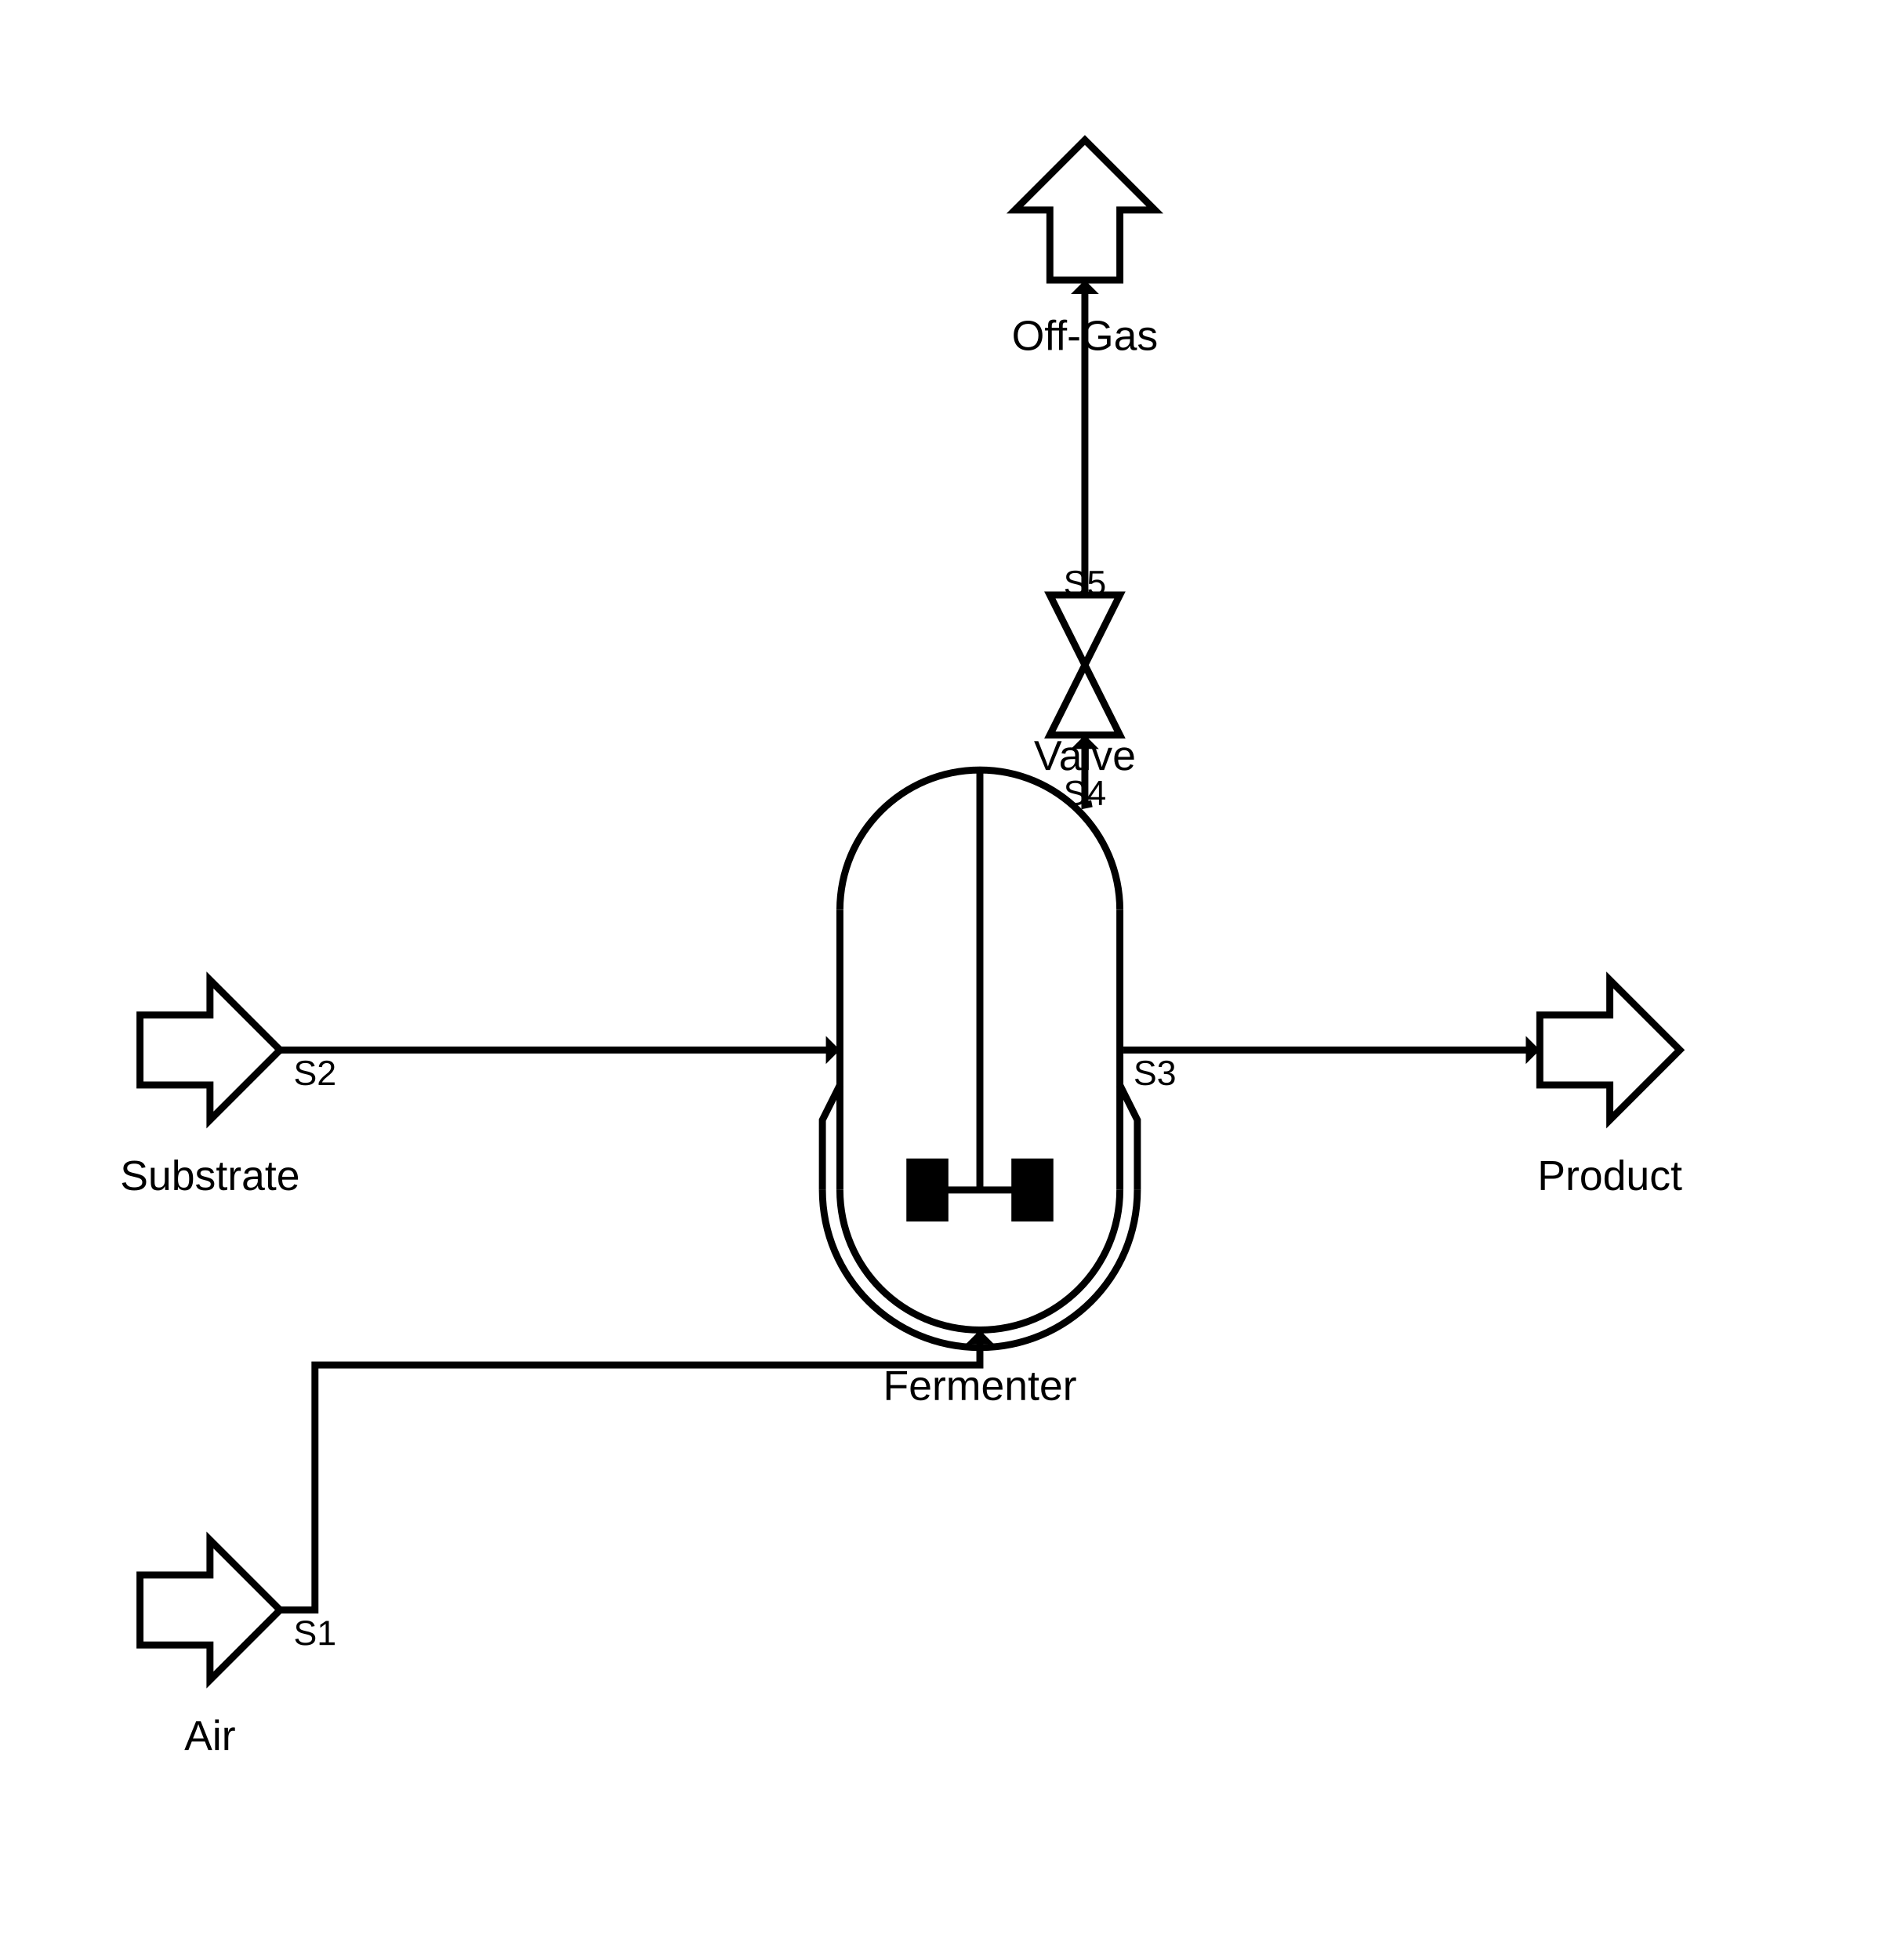
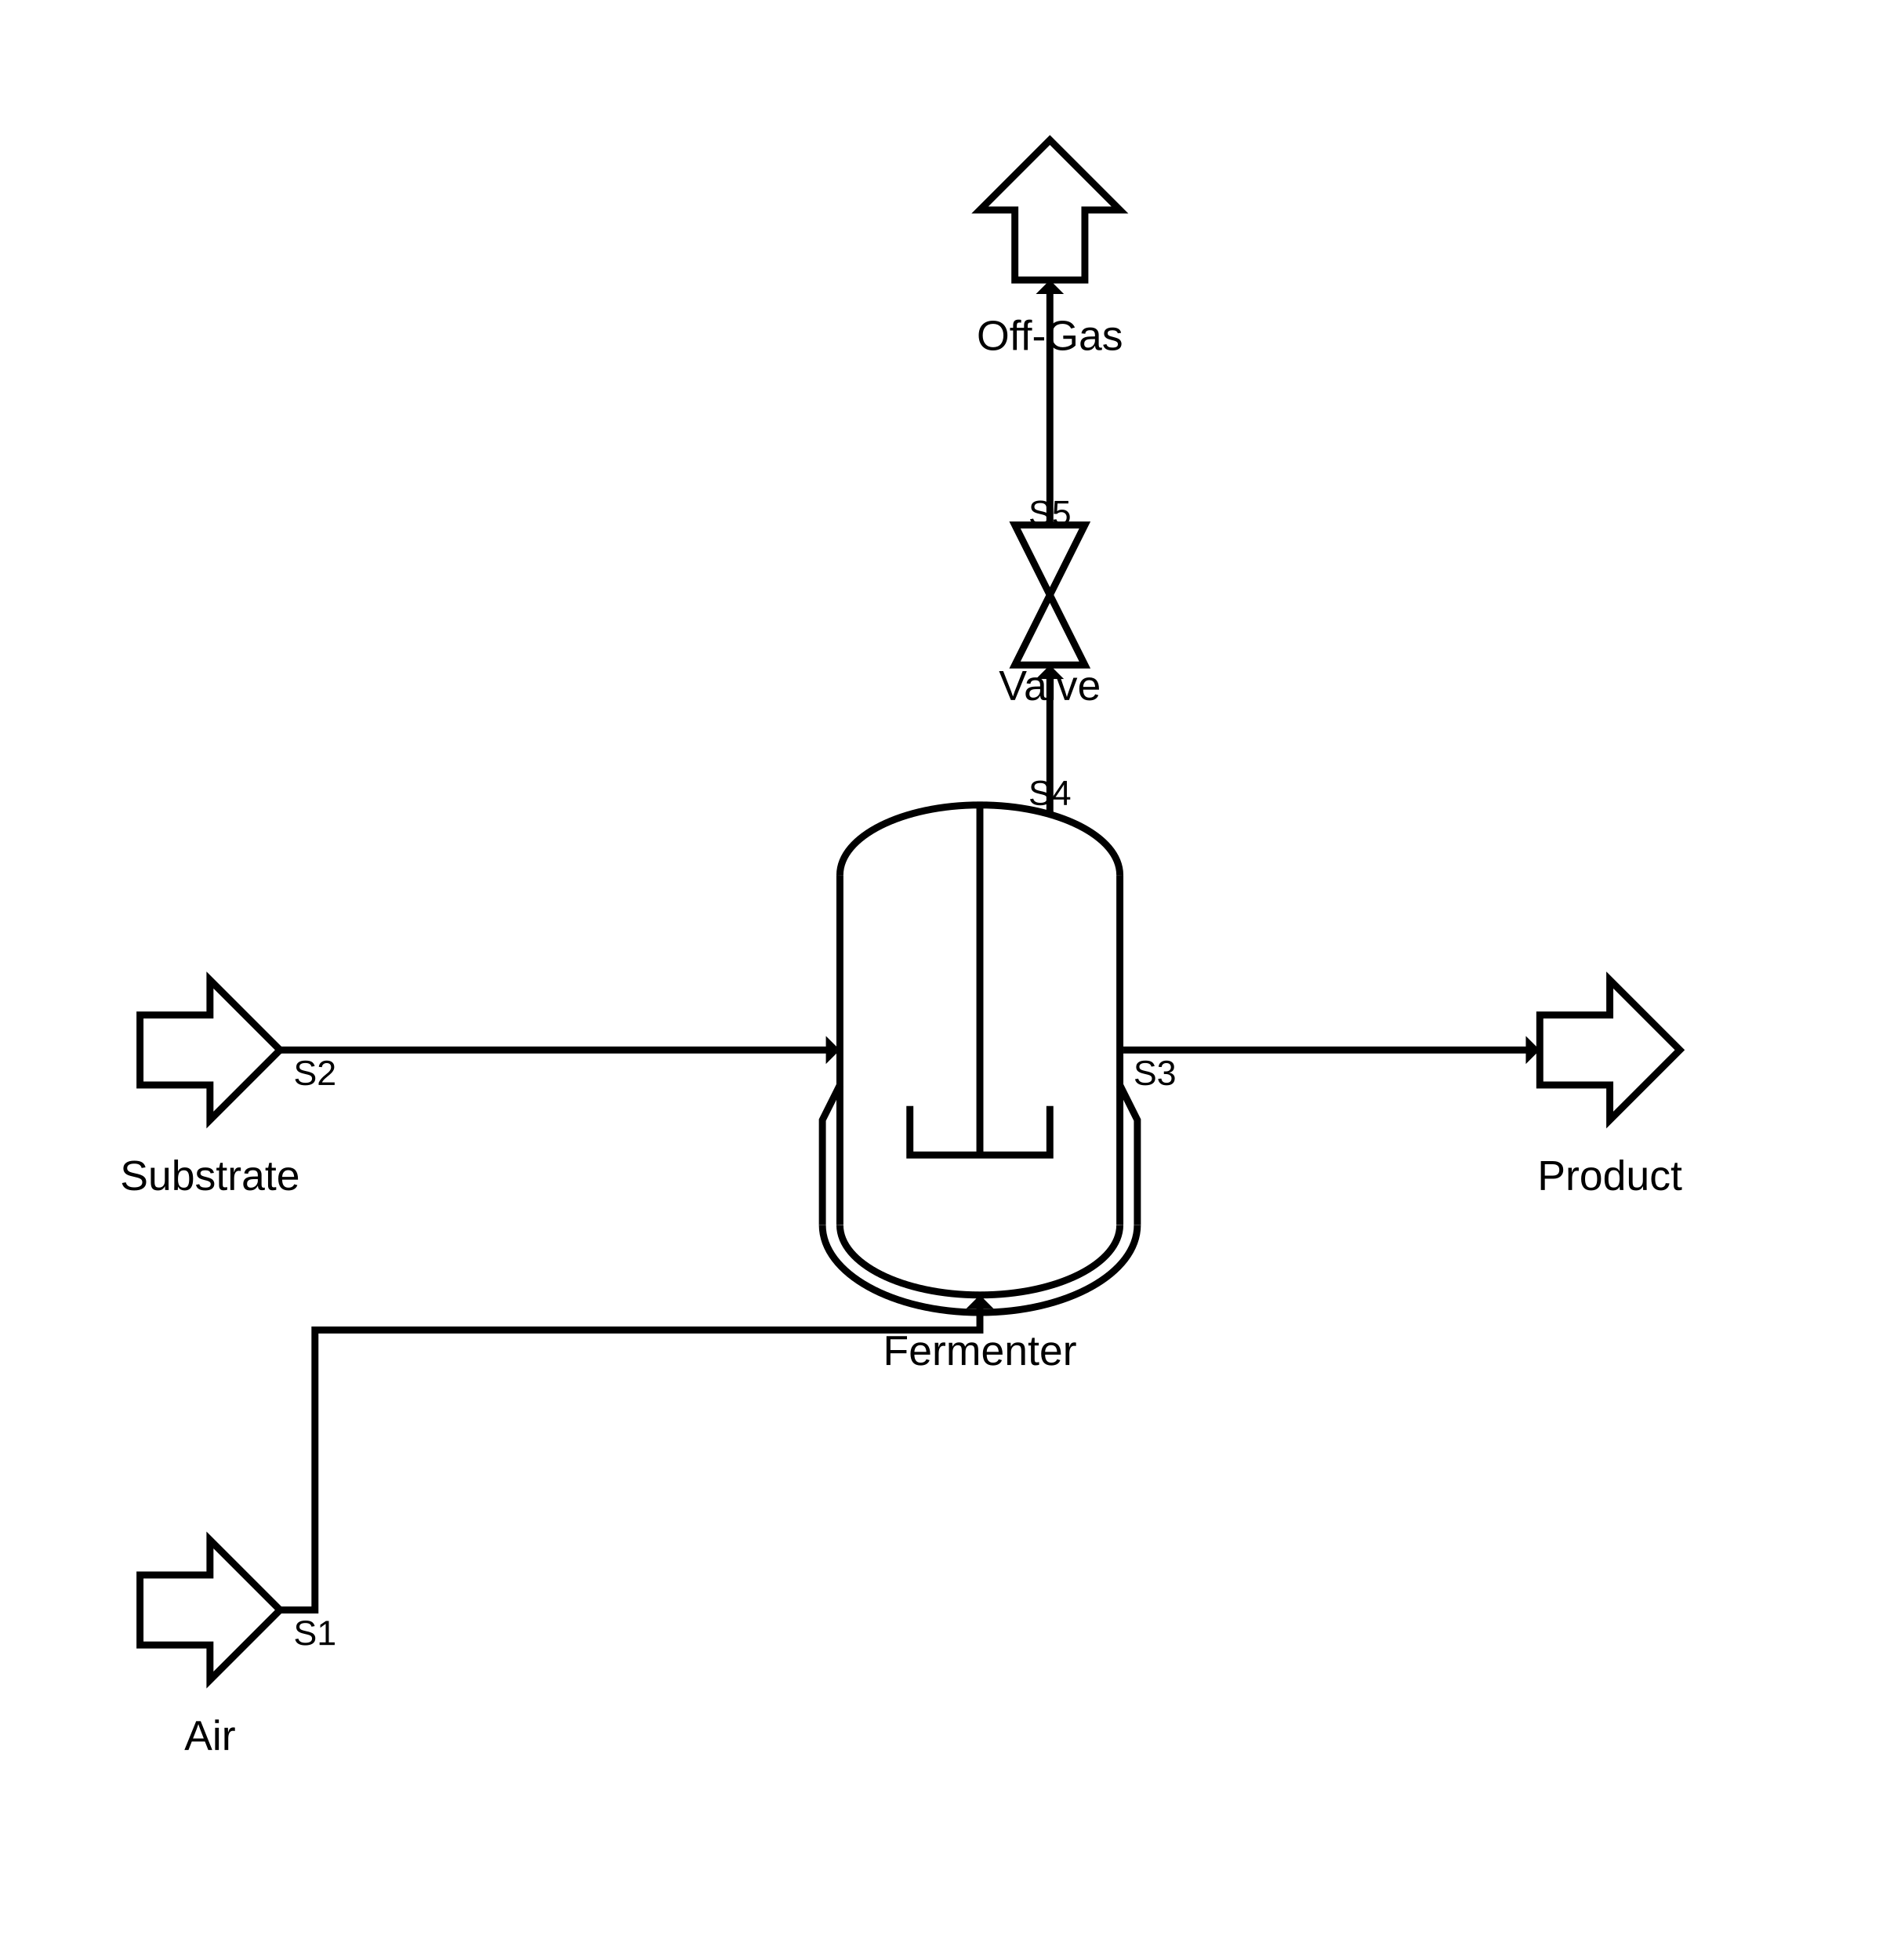
- <svg xmlns="http://www.w3.org/2000/svg" baseProfile="full" height="1120px" style="background-color:rgb(255, 255, 255)" version="1.1" viewBox="-40,-40,540.0,560" width="1080.0px">
+ <svg xmlns="http://www.w3.org/2000/svg" baseProfile="full" height="840.0px" style="background-color:rgb(255, 255, 255)" version="1.1" viewBox="-40,-40,540.0,560" width="810.0px">
  <defs>
    <marker id="id1" markerHeight="4" markerWidth="4" orient="auto" refX="2" refY="2">
      <path d="M0,0 V4 L2,2 Z" stroke-width="1" />
    </marker>
  </defs>
  <g id="S1">
-     <path d="M 40 420.0  L 40 420  L 50 420  L 50 350  L 240 350  L 240 340 " fill="none" marker-end="url(#id1)" stroke="rgb(0, 0, 0)" stroke-width="2" />
+     <path d="M 40 420.0  L 40 420  L 50 420  L 50 340  L 240 340  L 240 330 " fill="none" marker-end="url(#id1)" stroke="rgb(0, 0, 0)" stroke-width="2" />
    <text fill="rgb(0, 0, 0)" font-family="Arial" font-size="10" text-anchor="middle" x="50" y="430">S1</text>
  </g>
  <g id="S2">
    <path d="M 40 260.0  L 40 260  L 200 260 " fill="none" marker-end="url(#id1)" stroke="rgb(0, 0, 0)" stroke-width="2" />
    <text fill="rgb(0, 0, 0)" font-family="Arial" font-size="10" text-anchor="middle" x="50" y="270">S2</text>
  </g>
  <g id="S3">
    <path d="M 280 260.0  L 280 260  L 400 260 " fill="none" marker-end="url(#id1)" stroke="rgb(0, 0, 0)" stroke-width="2" />
    <text fill="rgb(0, 0, 0)" font-family="Arial" font-size="10" text-anchor="middle" x="290" y="270">S3</text>
  </g>
  <g id="S4">
-     <path d="M 272.0 189.6  L 270 190  L 270 170 " fill="none" marker-end="url(#id1)" stroke="rgb(0, 0, 0)" stroke-width="2" />
-     <text fill="rgb(0, 0, 0)" font-family="Arial" font-size="10" text-anchor="middle" x="270" y="190">S4</text>
+     <path d="M 260.0 192.8  L 260 190  L 260 150 " fill="none" marker-end="url(#id1)" stroke="rgb(0, 0, 0)" stroke-width="2" />
+     <text fill="rgb(0, 0, 0)" font-family="Arial" font-size="10" text-anchor="middle" x="260" y="190">S4</text>
  </g>
  <g id="S5">
-     <path d="M 270.0 130.0  L 270 130  L 270 40 " fill="none" marker-end="url(#id1)" stroke="rgb(0, 0, 0)" stroke-width="2" />
-     <text fill="rgb(0, 0, 0)" font-family="Arial" font-size="10" text-anchor="middle" x="270" y="130">S5</text>
+     <path d="M 260.0 110.0  L 260 110  L 260 40 " fill="none" marker-end="url(#id1)" stroke="rgb(0, 0, 0)" stroke-width="2" />
+     <text fill="rgb(0, 0, 0)" font-family="Arial" font-size="10" text-anchor="middle" x="260" y="110">S5</text>
  </g>
  <g id="AirT">
    <path d="M 0 410.0  L 20.0 410.0  L 20.0 400  L 40 420.0  L 20.0 440  L 20.0 430.0  L 0 430.0  Z" fill="rgb(255, 255, 255)" stroke="rgb(0, 0, 0)" stroke-width="2" />
  </g>
  <g id="Air">
    <text fill="rgb(0, 0, 0)" font-family="Arial" font-size="12" text-anchor="middle" x="20.0" y="460">Air</text>
  </g>
  <g id="SubstrateT">
    <path d="M 0 250.0  L 20.0 250.0  L 20.0 240  L 40 260.0  L 20.0 280  L 20.0 270.0  L 0 270.0  Z" fill="rgb(255, 255, 255)" stroke="rgb(0, 0, 0)" stroke-width="2" />
  </g>
  <g id="Substrate">
    <text fill="rgb(0, 0, 0)" font-family="Arial" font-size="12" text-anchor="middle" x="20.0" y="300">Substrate</text>
  </g>
  <g id="FermenterT">
-     <rect fill="rgb(255, 255, 255)" height="80.0" stroke="rgb(255, 255, 255)" stroke-width="2" width="80" x="200" y="220.0" />
-     <line stroke="rgb(0, 0, 0)" stroke-width="2" x1="200" x2="200" y1="220.0" y2="300.0" />
-     <line stroke="rgb(0, 0, 0)" stroke-width="2" x1="280" x2="280" y1="220.0" y2="300.0" />
-     <path d="M 200.0 220.0  A 40.0 40.0 0 1,1 280.0 220.0" fill="rgb(255, 255, 255)" stroke="rgb(0, 0, 0)" stroke-width="2" />
-     <path d="M 280.0 300.0  A 40.0 40.0 0 1,1 200.0 300.0" fill="rgb(255, 255, 255)" stroke="rgb(0, 0, 0)" stroke-width="2" />
-     <line stroke="rgb(0, 0, 0)" stroke-width="2" x1="240.0" x2="240.0" y1="180" y2="300.0" />
-     <line stroke="rgb(0, 0, 0)" stroke-width="2" x1="220.0" x2="260.0" y1="300.0" y2="300.0" />
-     <rect fill="rgb(0, 0, 0)" height="16.0" stroke="rgb(0, 0, 0)" stroke-width="2" width="10.0" x="220.0" y="292.0" />
-     <rect fill="rgb(0, 0, 0)" height="16.0" stroke="rgb(0, 0, 0)" stroke-width="2" width="10.0" x="250.0" y="292.0" />
-     <path d="M 200 270.0  L 195 280.0  L 195 300.0 " fill="none" stroke="rgb(0, 0, 0)" stroke-width="2" />
-     <path d="M 280 270.0  L 285 280.0  L 285 300.0 " fill="none" stroke="rgb(0, 0, 0)" stroke-width="2" />
-     <path d="M 285.0 300.0  A 45.0 45.0 0 1,1 195.0 300.0" fill="none" stroke="rgb(0, 0, 0)" stroke-width="2" />
+     <rect fill="rgb(255, 255, 255)" height="100" stroke="rgb(255, 255, 255)" stroke-width="2" width="80" x="200" y="210" />
+     <line stroke="rgb(0, 0, 0)" stroke-width="2" x1="200" x2="200" y1="210" y2="310" />
+     <line stroke="rgb(0, 0, 0)" stroke-width="2" x1="280" x2="280" y1="210" y2="310" />
+     <path d="M 200.0 210.0  A 40.0 20.0 0 1,1 280.0 210.0" fill="rgb(255, 255, 255)" stroke="rgb(0, 0, 0)" stroke-width="2" />
+     <path d="M 280.0 310.0  A 40.0 20.0 0 1,1 200.0 310.0" fill="rgb(255, 255, 255)" stroke="rgb(0, 0, 0)" stroke-width="2" />
+     <line stroke="rgb(0, 0, 0)" stroke-width="2" x1="240.0" x2="240.0" y1="190" y2="290.0" />
+     <path d="M 220.0 276.0  L 220.0 290.0  L 260.0 290.0  L 260.0 276.0 " fill="none" stroke="rgb(0, 0, 0)" stroke-width="2" />
+     <path d="M 200 270.0  L 195 280.0  L 195 310 " fill="none" stroke="rgb(0, 0, 0)" stroke-width="2" />
+     <path d="M 280 270.0  L 285 280.0  L 285 310 " fill="none" stroke="rgb(0, 0, 0)" stroke-width="2" />
+     <path d="M 285.0 310.0  A 45.0 25.0 0 1,1 195.0 310.0" fill="none" stroke="rgb(0, 0, 0)" stroke-width="2" />
  </g>
  <g id="Fermenter">
-     <text fill="rgb(0, 0, 0)" font-family="Arial" font-size="12" text-anchor="middle" x="240.0" y="360">Fermenter</text>
+     <text fill="rgb(0, 0, 0)" font-family="Arial" font-size="12" text-anchor="middle" x="240.0" y="350">Fermenter</text>
  </g>
-   <g id="Off-GasT" transform="rotate(-90,270.0,20.0 ) ">
-     <path d="M 250 10.0  L 270.0 10.0  L 270.0 0  L 290 20.0  L 270.0 40  L 270.0 30.0  L 250 30.0  Z" fill="rgb(255, 255, 255)" stroke="rgb(0, 0, 0)" stroke-width="2" />
+   <g id="Off-GasT" transform="rotate(-90,260.0,20.0 ) ">
+     <path d="M 240 10.0  L 260.0 10.0  L 260.0 0  L 280 20.0  L 260.0 40  L 260.0 30.0  L 240 30.0  Z" fill="rgb(255, 255, 255)" stroke="rgb(0, 0, 0)" stroke-width="2" />
  </g>
  <g id="Off-Gas">
-     <text fill="rgb(0, 0, 0)" font-family="Arial" font-size="12" text-anchor="middle" x="270.0" y="60">Off-Gas</text>
+     <text fill="rgb(0, 0, 0)" font-family="Arial" font-size="12" text-anchor="middle" x="260.0" y="60">Off-Gas</text>
  </g>
  <g id="ProductT">
    <path d="M 400 250.0  L 420.0 250.0  L 420.0 240  L 440 260.0  L 420.0 280  L 420.0 270.0  L 400 270.0  Z" fill="rgb(255, 255, 255)" stroke="rgb(0, 0, 0)" stroke-width="2" />
  </g>
  <g id="Product">
    <text fill="rgb(0, 0, 0)" font-family="Arial" font-size="12" text-anchor="middle" x="420.0" y="300">Product</text>
  </g>
-   <g id="ValveT" transform="rotate(-90,270.0,150.0 ) ">
-     <path d="M 250 140  L 290 160  L 290 140  L 250 160  Z" fill="rgb(255, 255, 255)" stroke="rgb(0, 0, 0)" stroke-width="2" />
+   <g id="ValveT" transform="rotate(-90,260.0,130.0 ) ">
+     <path d="M 240 120  L 280 140  L 280 120  L 240 140  Z" fill="rgb(255, 255, 255)" stroke="rgb(0, 0, 0)" stroke-width="2" />
  </g>
  <g id="Valve">
-     <text fill="rgb(0, 0, 0)" font-family="Arial" font-size="12" text-anchor="middle" x="270.0" y="180">Valve</text>
+     <text fill="rgb(0, 0, 0)" font-family="Arial" font-size="12" text-anchor="middle" x="260.0" y="160">Valve</text>
  </g>
</svg>
